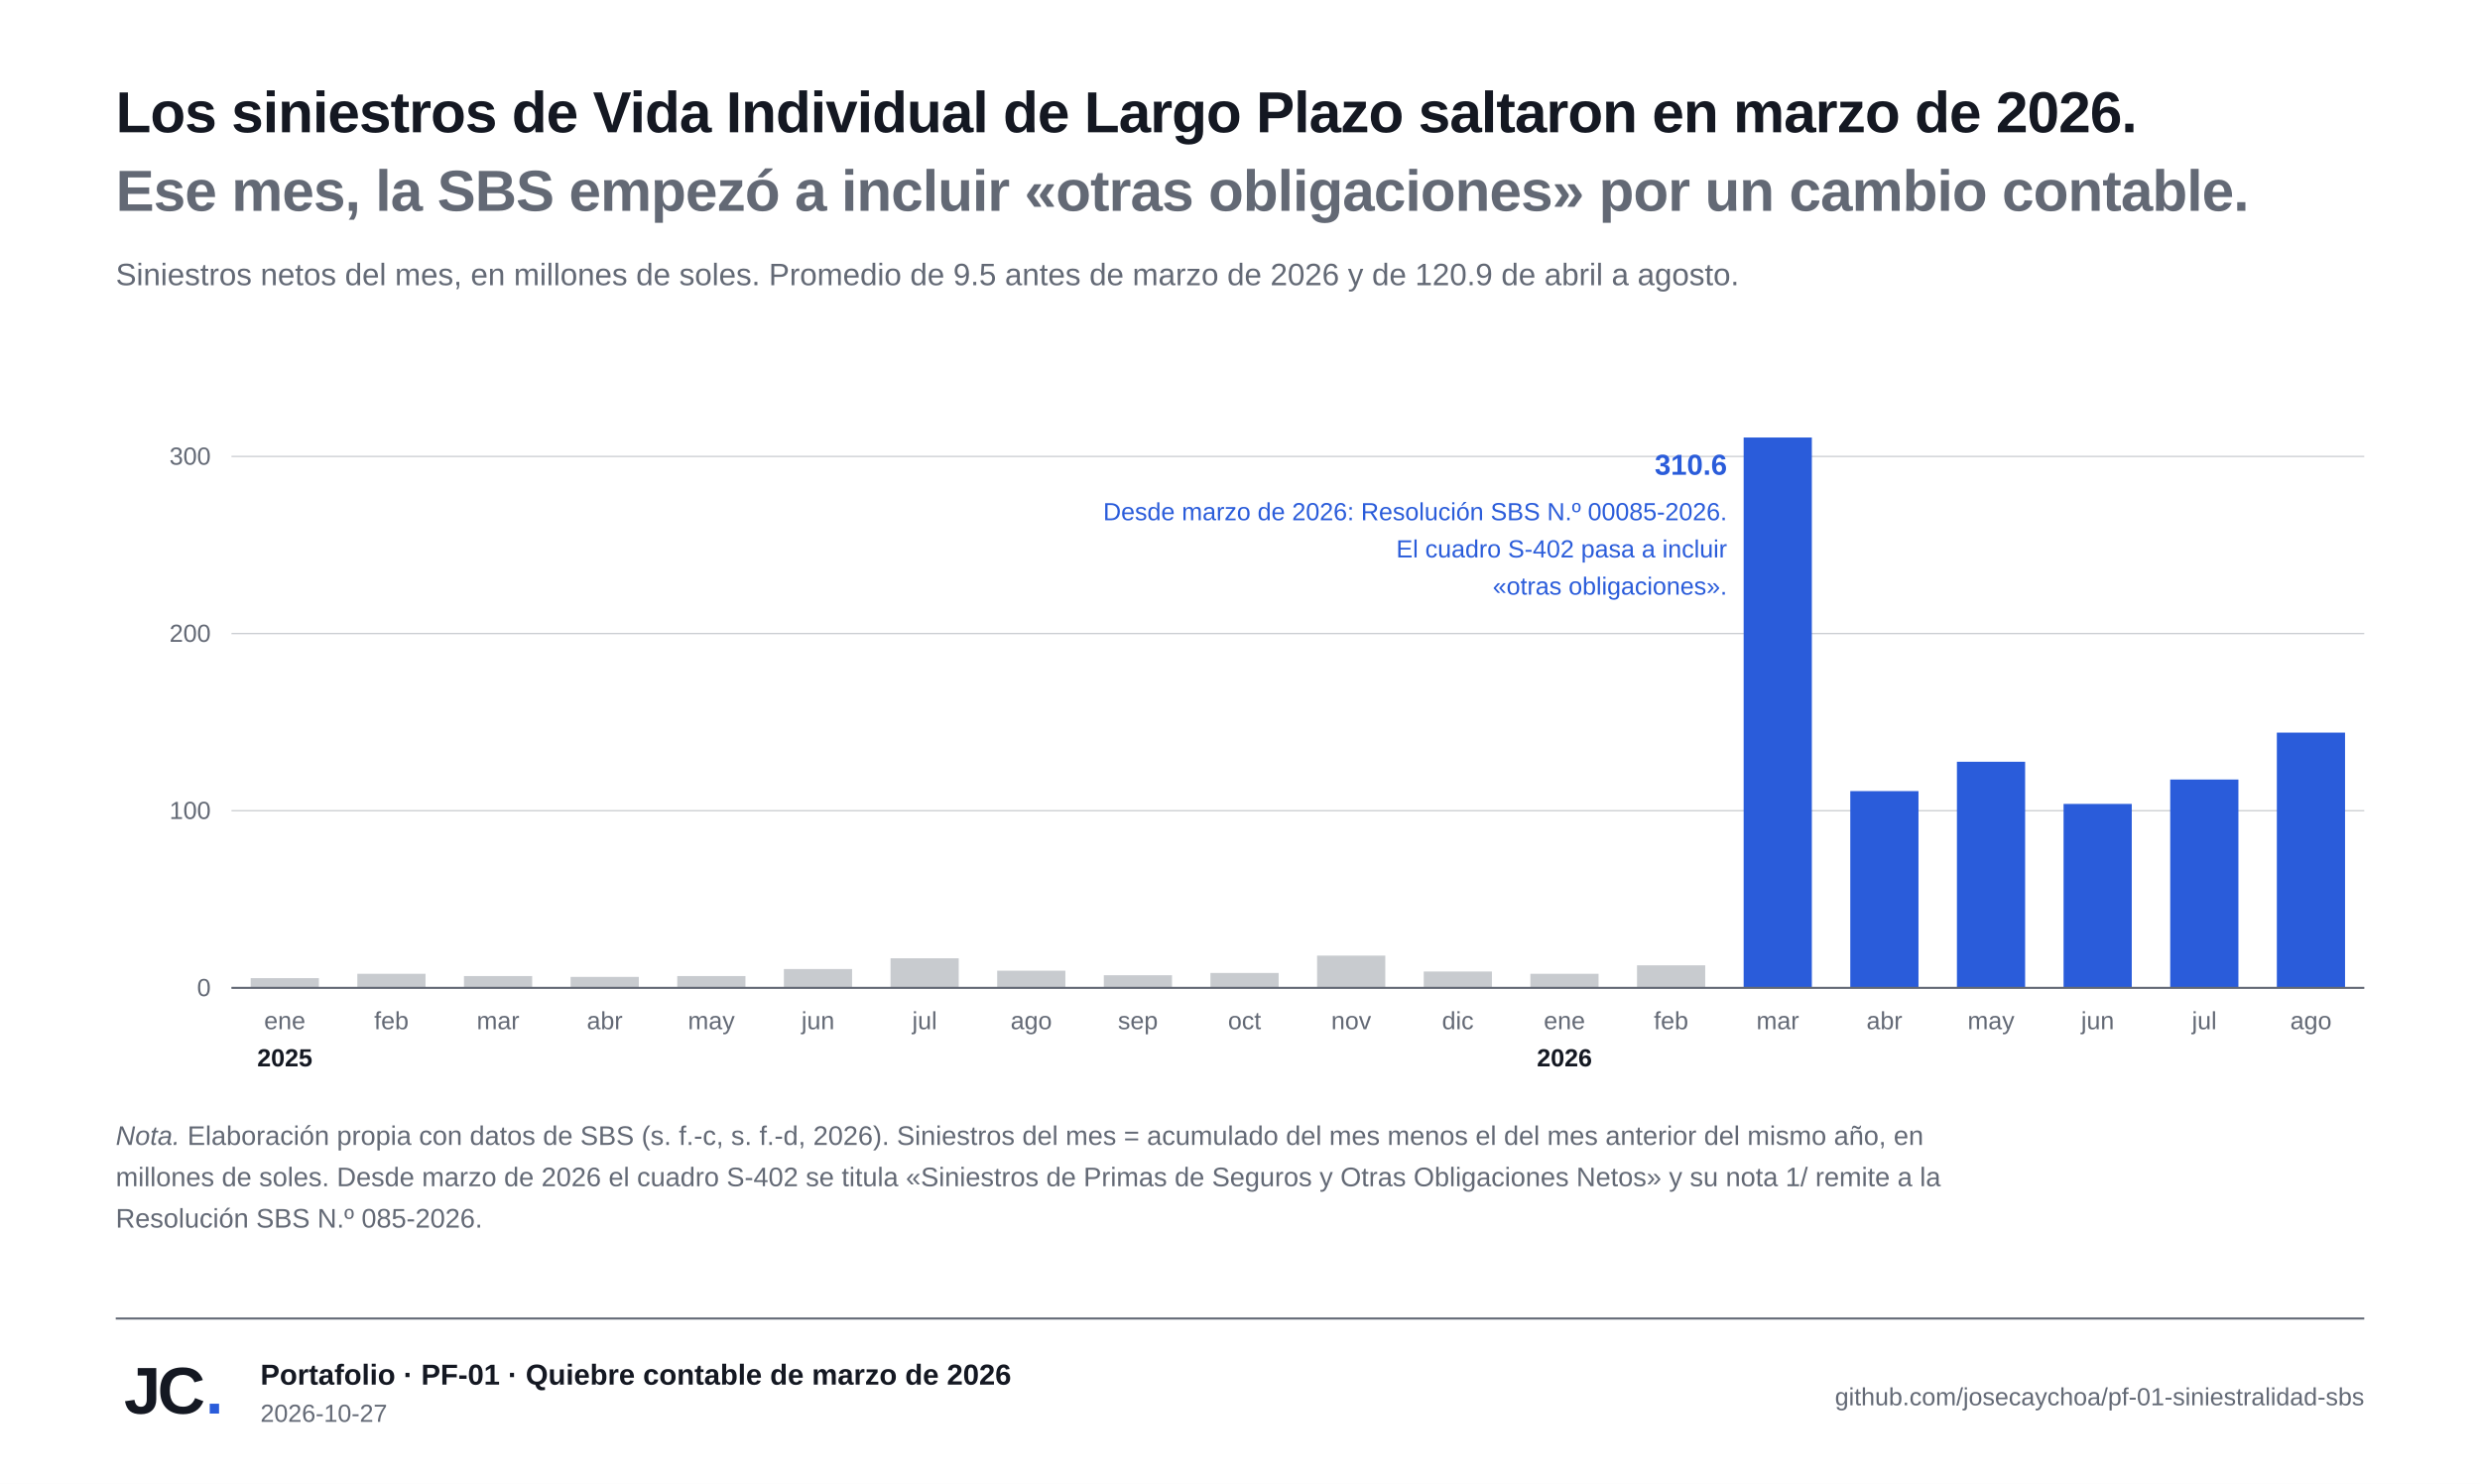
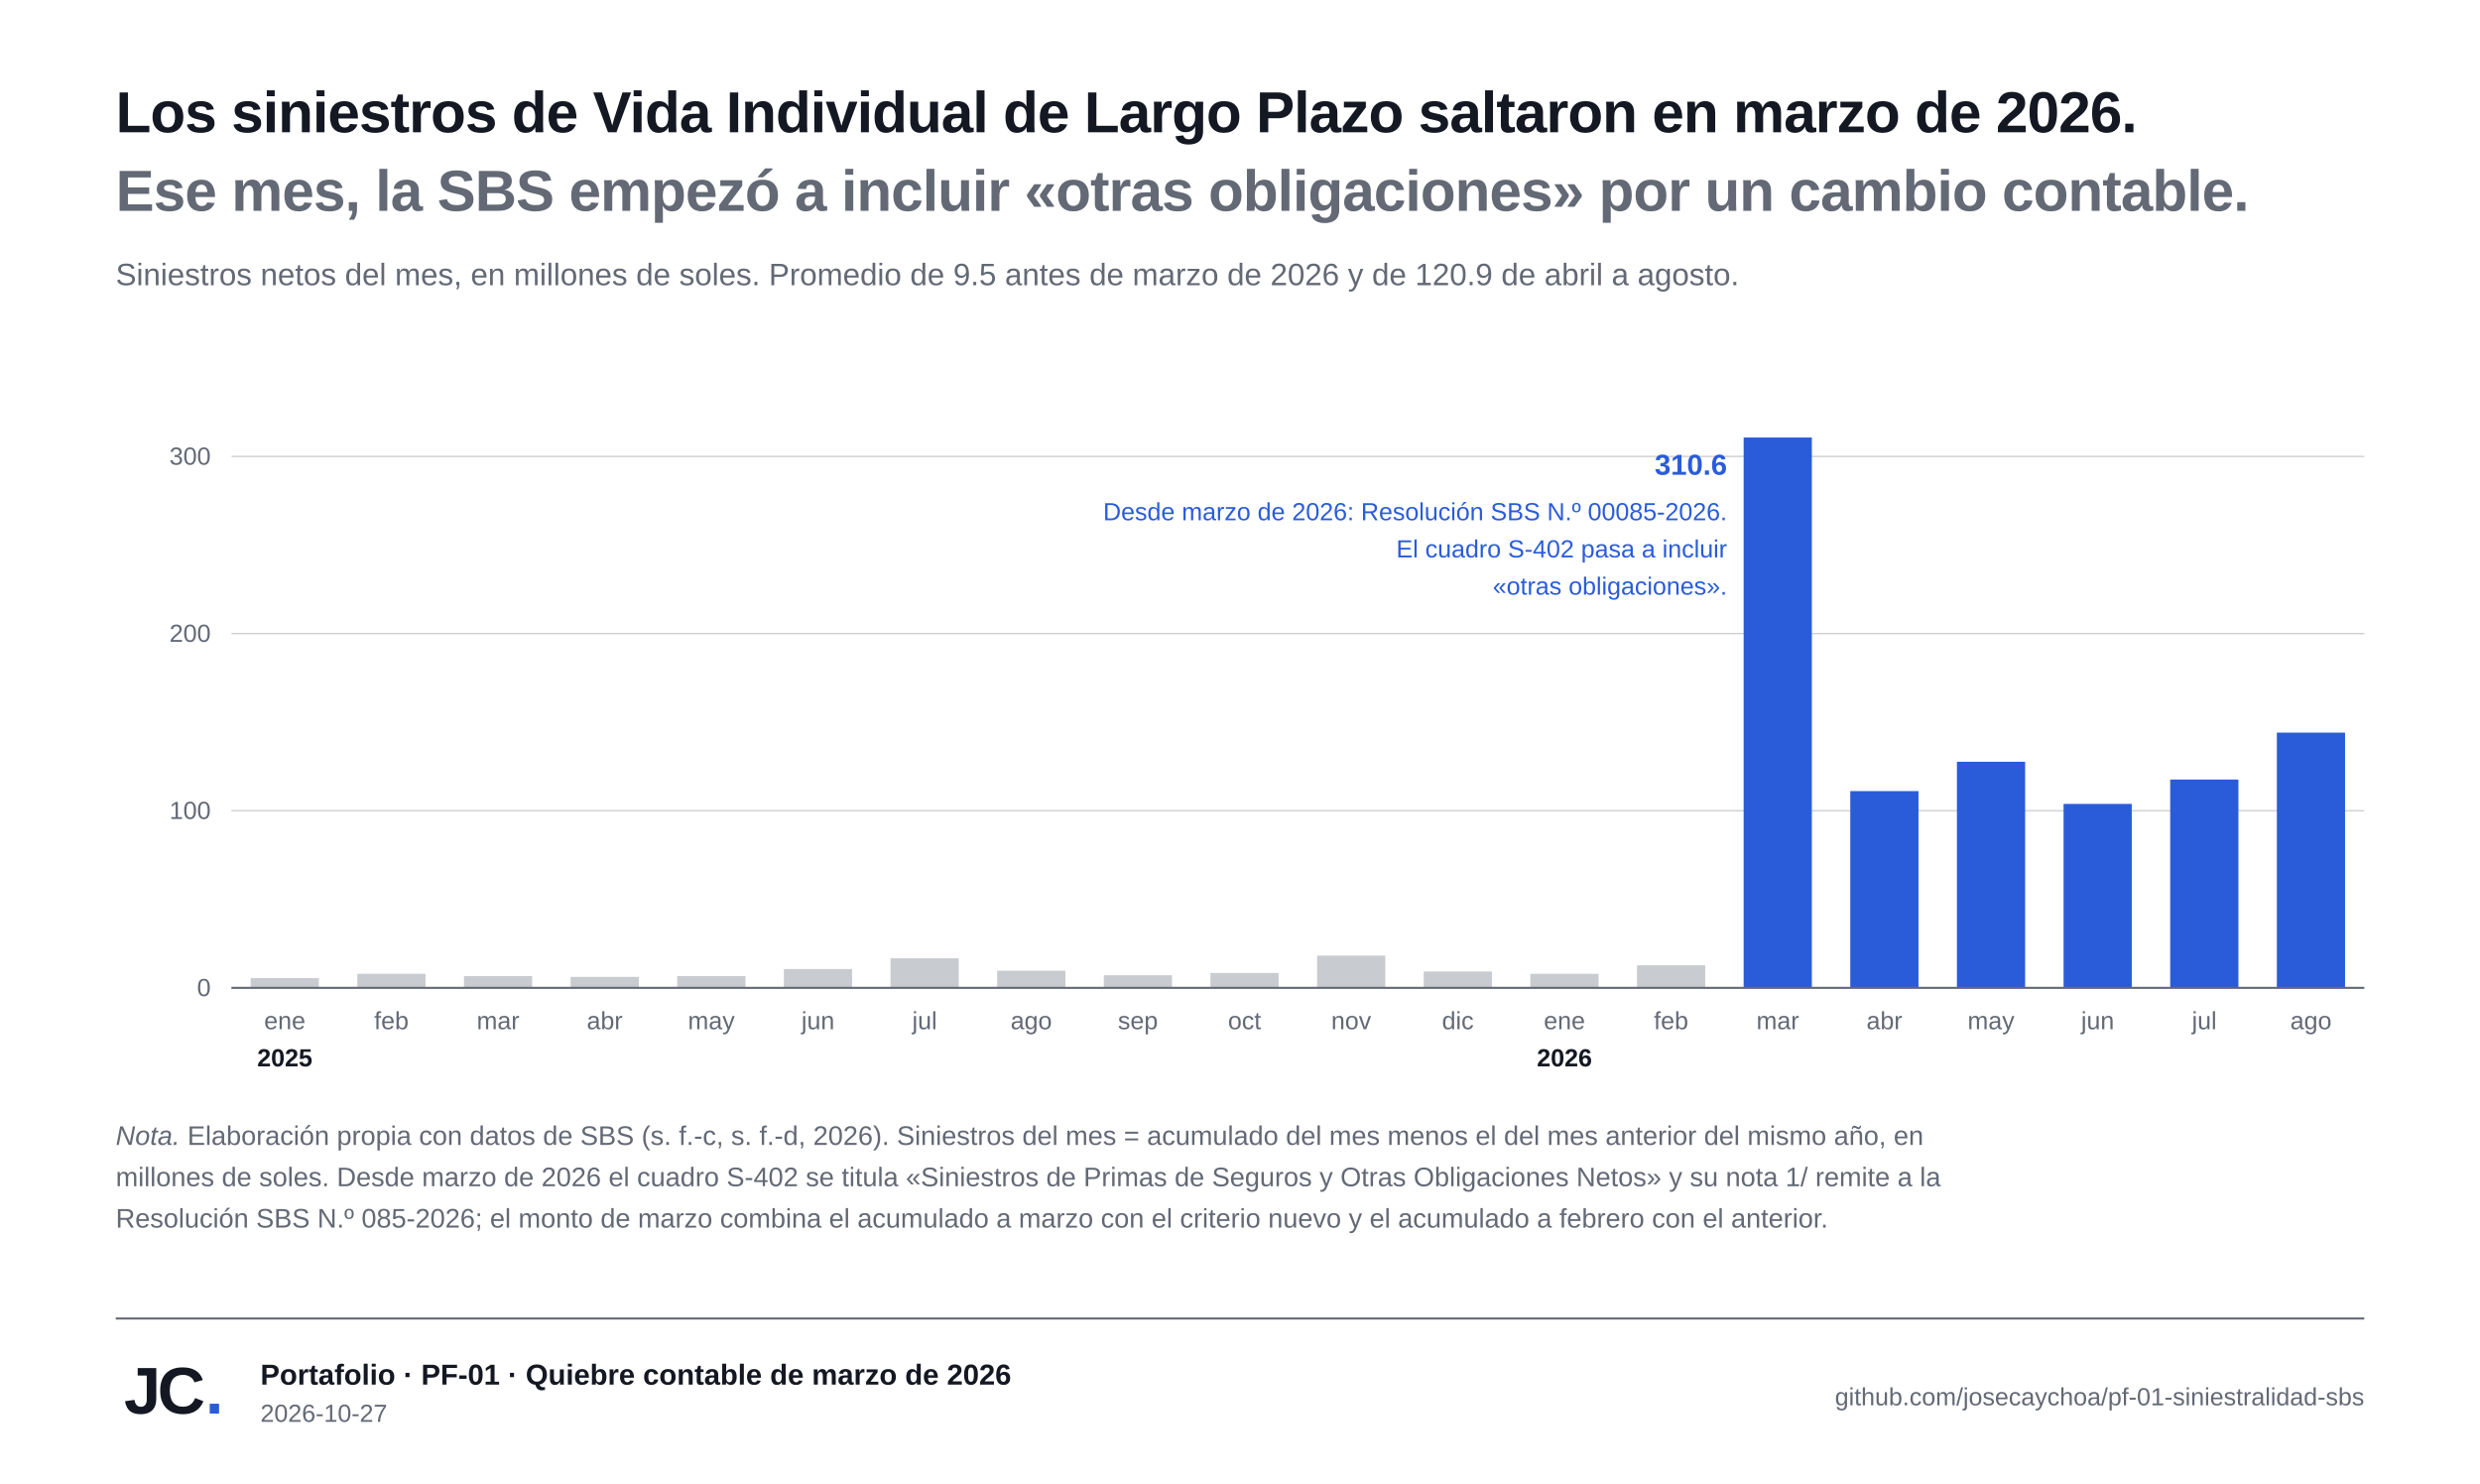
<svg xmlns="http://www.w3.org/2000/svg" width="1200" height="718" viewBox="0 0 1200 718" font-family="Arial, 'Liberation Sans', Helvetica, sans-serif" role="img" aria-labelledby="t d">
  <rect width="1200" height="718" fill="#FFFFFF" />
  <text x="56" y="64" font-size="28" font-weight="600" fill="#141822" text-anchor="start" letter-spacing="-0.4">Los siniestros de Vida Individual de Largo Plazo saltaron en marzo de 2026.</text>
  <text x="56" y="102" font-size="28" font-weight="600" fill="#636975" text-anchor="start" letter-spacing="-0.4">Ese mes, la SBS empezó a incluir «otras obligaciones» por un cambio contable.</text>
  <text x="56" y="138" font-size="15" font-weight="400" fill="#636975" text-anchor="start">Siniestros netos del mes, en millones de soles. Promedio de 9.5 antes de marzo de 2026 y de 120.9 de abril a agosto.</text>
  <line x1="112" y1="478.0" x2="1144" y2="478.0" stroke="#C8CBCF" stroke-width="0.6" />
  <text x="102" y="482" font-size="12" font-weight="400" fill="#636975" text-anchor="end">0</text>
  <line x1="112" y1="392.286" x2="1144" y2="392.286" stroke="#C8CBCF" stroke-width="0.6" />
  <text x="102" y="396.286" font-size="12" font-weight="400" fill="#636975" text-anchor="end">100</text>
  <line x1="112" y1="306.571" x2="1144" y2="306.571" stroke="#C8CBCF" stroke-width="0.6" />
  <text x="102" y="310.571" font-size="12" font-weight="400" fill="#636975" text-anchor="end">200</text>
  <line x1="112" y1="220.857" x2="1144" y2="220.857" stroke="#C8CBCF" stroke-width="0.6" />
  <text x="102" y="224.857" font-size="12" font-weight="400" fill="#636975" text-anchor="end">300</text>
  <rect x="121.3" y="473.3" width="33.0" height="4.7" fill="#C8CBCF" />
  <text x="137.8" y="498" font-size="12" font-weight="400" fill="#636975" text-anchor="middle">ene</text>
  <text x="137.8" y="516" font-size="12" font-weight="600" fill="#141822" text-anchor="middle">2025</text>
  <rect x="172.9" y="471.2" width="33.0" height="6.8" fill="#C8CBCF" />
  <text x="189.4" y="498" font-size="12" font-weight="400" fill="#636975" text-anchor="middle">feb</text>
  <rect x="224.5" y="472.3" width="33.0" height="5.7" fill="#C8CBCF" />
  <text x="241" y="498" font-size="12" font-weight="400" fill="#636975" text-anchor="middle">mar</text>
  <rect x="276.1" y="472.7" width="33.0" height="5.3" fill="#C8CBCF" />
  <text x="292.6" y="498" font-size="12" font-weight="400" fill="#636975" text-anchor="middle">abr</text>
  <rect x="327.7" y="472.3" width="33.0" height="5.7" fill="#C8CBCF" />
  <text x="344.2" y="498" font-size="12" font-weight="400" fill="#636975" text-anchor="middle">may</text>
  <rect x="379.3" y="468.9" width="33.0" height="9.1" fill="#C8CBCF" />
  <text x="395.8" y="498" font-size="12" font-weight="400" fill="#636975" text-anchor="middle">jun</text>
  <rect x="430.9" y="463.7" width="33.0" height="14.3" fill="#C8CBCF" />
  <text x="447.4" y="498" font-size="12" font-weight="400" fill="#636975" text-anchor="middle">jul</text>
  <rect x="482.5" y="469.7" width="33.0" height="8.3" fill="#C8CBCF" />
  <text x="499" y="498" font-size="12" font-weight="400" fill="#636975" text-anchor="middle">ago</text>
  <rect x="534.1" y="471.9" width="33.0" height="6.1" fill="#C8CBCF" />
  <text x="550.6" y="498" font-size="12" font-weight="400" fill="#636975" text-anchor="middle">sep</text>
  <rect x="585.7" y="470.8" width="33.0" height="7.2" fill="#C8CBCF" />
  <text x="602.2" y="498" font-size="12" font-weight="400" fill="#636975" text-anchor="middle">oct</text>
  <rect x="637.3" y="462.4" width="33.0" height="15.6" fill="#C8CBCF" />
  <text x="653.8" y="498" font-size="12" font-weight="400" fill="#636975" text-anchor="middle">nov</text>
  <rect x="688.9" y="470.1" width="33.0" height="7.9" fill="#C8CBCF" />
  <text x="705.4" y="498" font-size="12" font-weight="400" fill="#636975" text-anchor="middle">dic</text>
  <rect x="740.5" y="471.2" width="33.0" height="6.8" fill="#C8CBCF" />
  <text x="757" y="498" font-size="12" font-weight="400" fill="#636975" text-anchor="middle">ene</text>
  <text x="757" y="516" font-size="12" font-weight="600" fill="#141822" text-anchor="middle">2026</text>
  <rect x="792.1" y="467.1" width="33.0" height="10.9" fill="#C8CBCF" />
  <text x="808.6" y="498" font-size="12" font-weight="400" fill="#636975" text-anchor="middle">feb</text>
  <rect x="843.7" y="211.7" width="33.0" height="266.3" fill="#2A5CDA" />
  <text x="860.2" y="498" font-size="12" font-weight="400" fill="#636975" text-anchor="middle">mar</text>
  <rect x="895.3" y="382.8" width="33.0" height="95.2" fill="#2A5CDA" />
  <text x="911.8" y="498" font-size="12" font-weight="400" fill="#636975" text-anchor="middle">abr</text>
  <rect x="946.9" y="368.6" width="33.0" height="109.4" fill="#2A5CDA" />
  <text x="963.4" y="498" font-size="12" font-weight="400" fill="#636975" text-anchor="middle">may</text>
  <rect x="998.5" y="389.0" width="33.0" height="89.0" fill="#2A5CDA" />
  <text x="1015" y="498" font-size="12" font-weight="400" fill="#636975" text-anchor="middle">jun</text>
  <rect x="1050.1" y="377.2" width="33.0" height="100.8" fill="#2A5CDA" />
  <text x="1066.6" y="498" font-size="12" font-weight="400" fill="#636975" text-anchor="middle">jul</text>
  <rect x="1101.7" y="354.5" width="33.0" height="123.5" fill="#2A5CDA" />
  <text x="1118.2" y="498" font-size="12" font-weight="400" fill="#636975" text-anchor="middle">ago</text>
  <line x1="112" y1="478" x2="1144" y2="478" stroke="#636975" stroke-width="1" />
  <text x="835.688" y="229.73" font-size="14" font-weight="600" fill="#2A5CDA" text-anchor="end">310.6</text>
  <text x="835.688" y="251.73" font-size="12" font-weight="400" fill="#2A5CDA" text-anchor="end">Desde marzo de 2026: Resolución SBS N.º 00085-2026.</text>
  <text x="835.688" y="269.73" font-size="12" font-weight="400" fill="#2A5CDA" text-anchor="end">El cuadro S-402 pasa a incluir</text>
  <text x="835.688" y="287.73" font-size="12" font-weight="400" fill="#2A5CDA" text-anchor="end">«otras obligaciones».</text>
  <text x="56" y="554" font-size="13" font-weight="400" fill="#636975" text-anchor="start">
    <tspan font-style="italic">Nota.</tspan> Elaboración propia con datos de SBS (s. f.-c, s. f.-d, 2026). Siniestros del mes = acumulado del mes menos el del mes anterior del mismo año, en</text>
  <text x="56" y="574" font-size="13" font-weight="400" fill="#636975" text-anchor="start">millones de soles. Desde marzo de 2026 el cuadro S-402 se titula «Siniestros de Primas de Seguros y Otras Obligaciones Netos» y su nota 1/ remite a la</text>
-   <text x="56" y="594" font-size="13" font-weight="400" fill="#636975" text-anchor="start">Resolución SBS N.º 085-2026.</text>
+   <text x="56" y="594" font-size="13" font-weight="400" fill="#636975" text-anchor="start">Resolución SBS N.º 085-2026; el monto de marzo combina el acumulado a marzo con el criterio nuevo y el acumulado a febrero con el anterior.</text>
  <line x1="56" y1="638" x2="1144" y2="638" stroke="#636975" stroke-width="1" />
  <text x="60" y="684" font-size="32" font-weight="700" fill="#141822" text-anchor="start" letter-spacing="-1.6">JC<tspan fill="#2A5CDA">.</tspan>
  </text>
  <text x="126" y="670" font-size="14" font-weight="700" fill="#141822" text-anchor="start">Portafolio · PF-01 · Quiebre contable de marzo de 2026</text>
  <text x="126" y="688" font-size="12" font-weight="400" fill="#636975" text-anchor="start">2026-10-27</text>
  <text x="1144" y="680" font-size="12" font-weight="400" fill="#636975" text-anchor="end">github.com/josecaychoa/pf-01-siniestralidad-sbs</text>
</svg>
